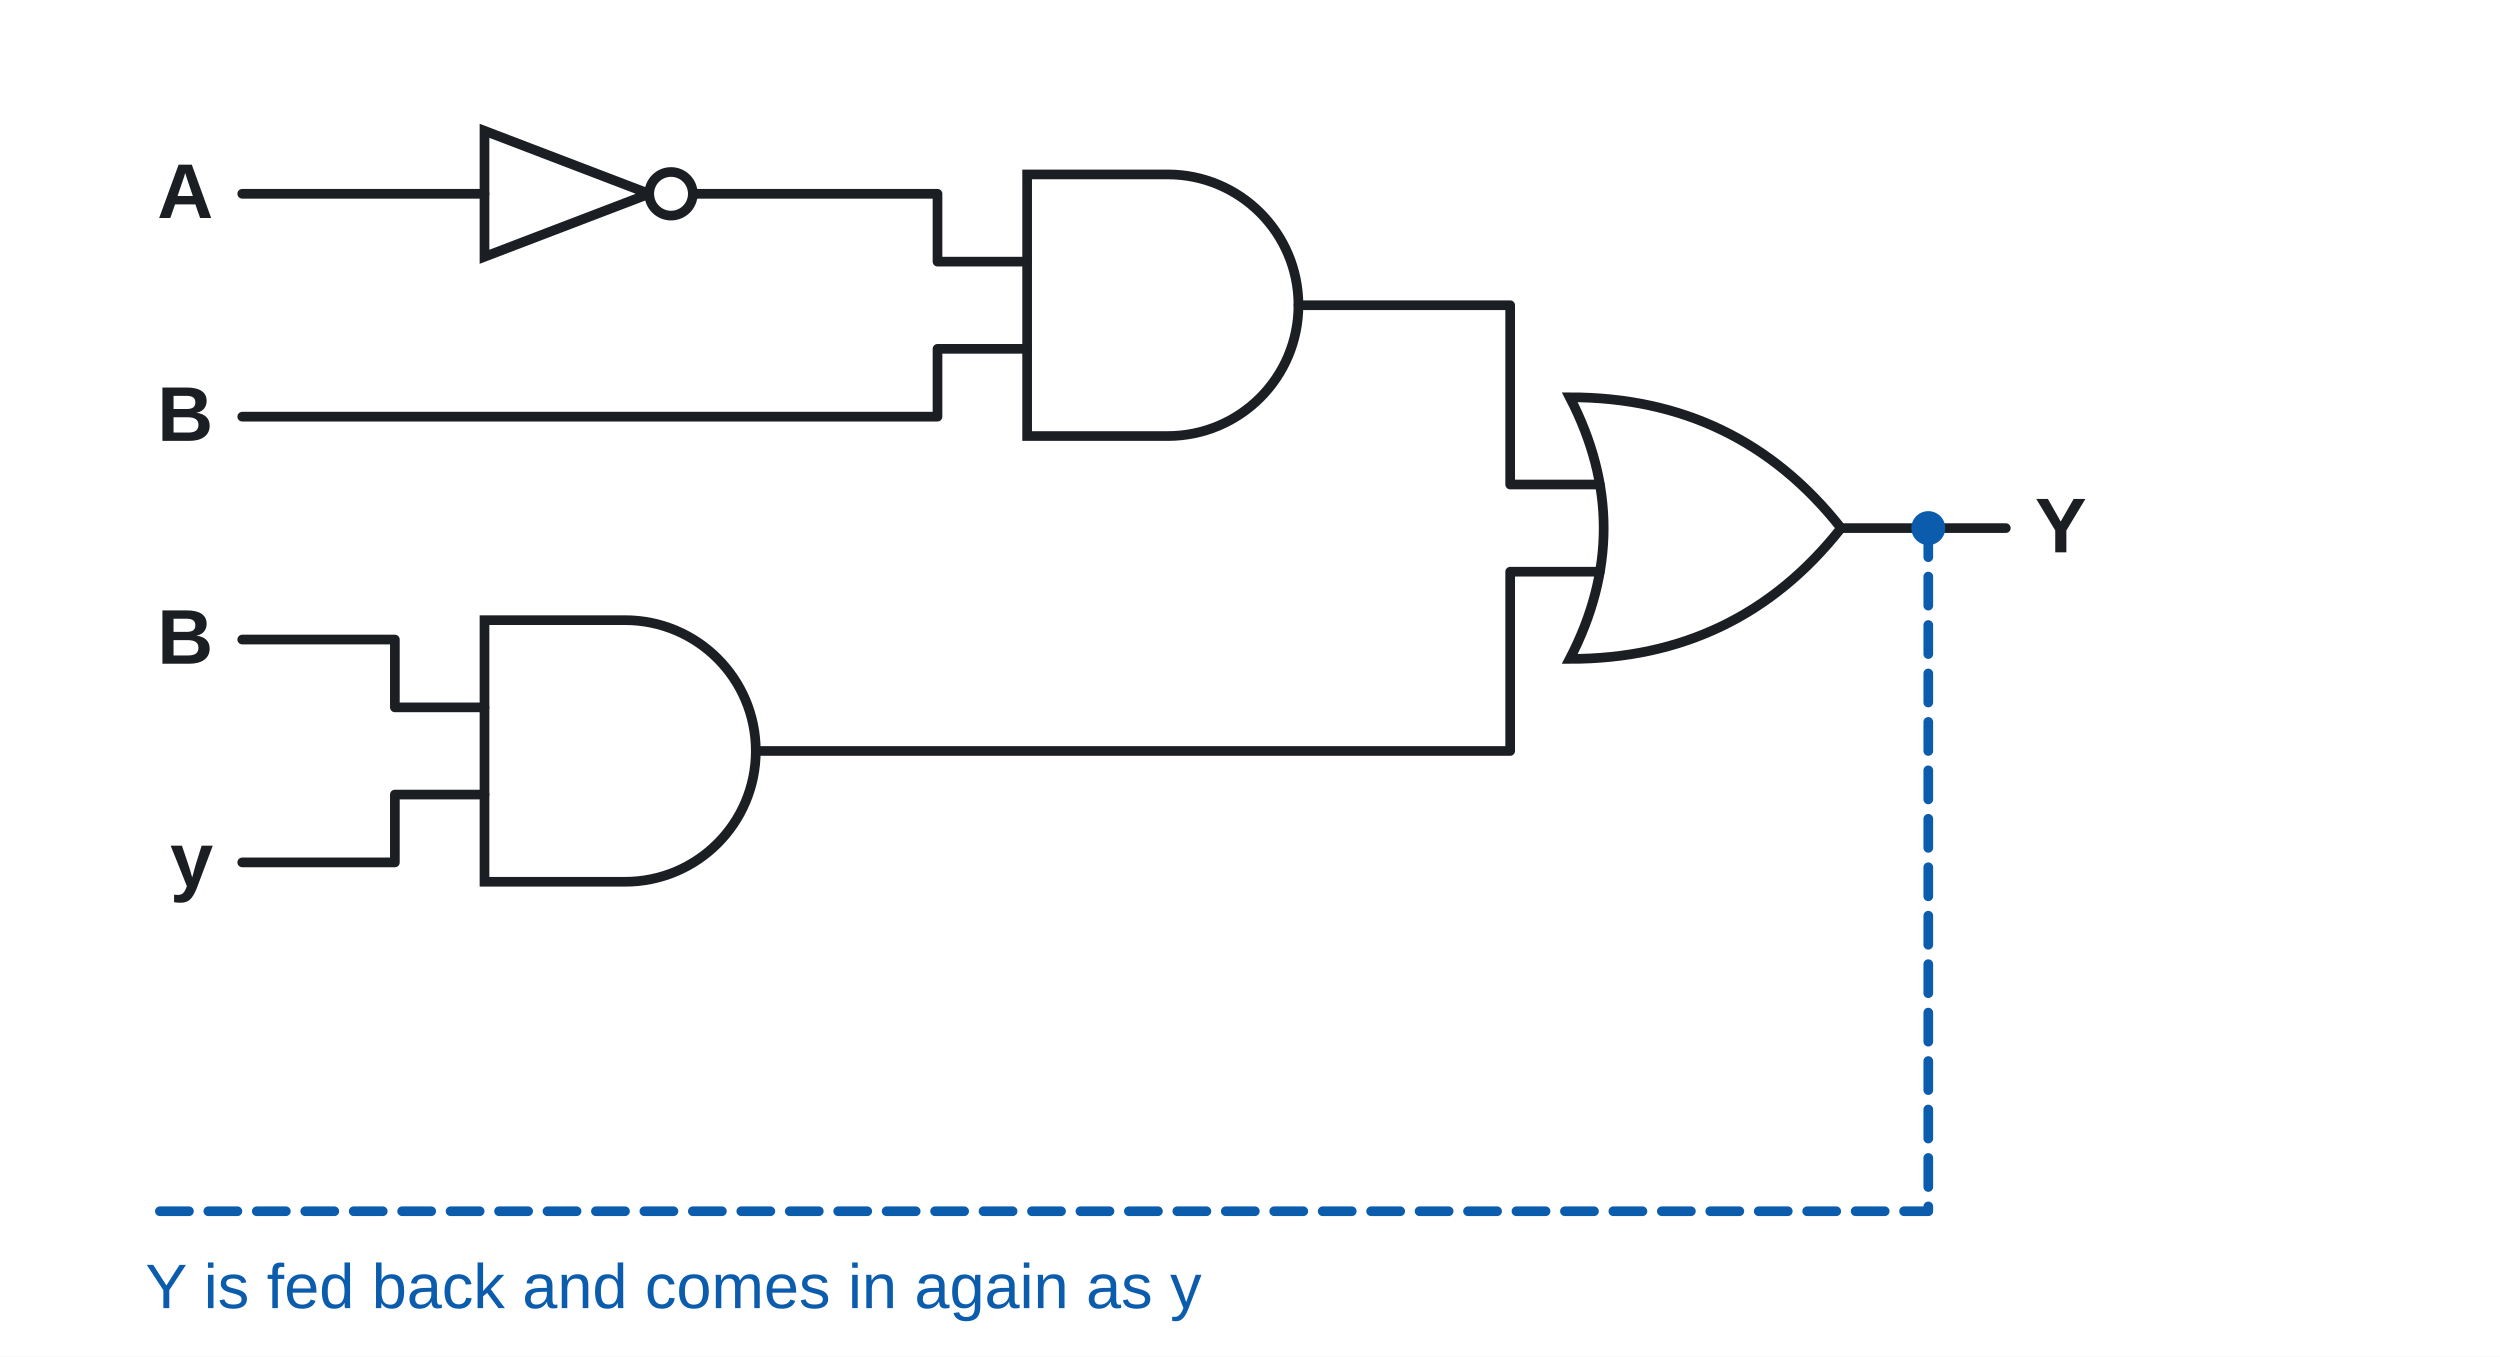
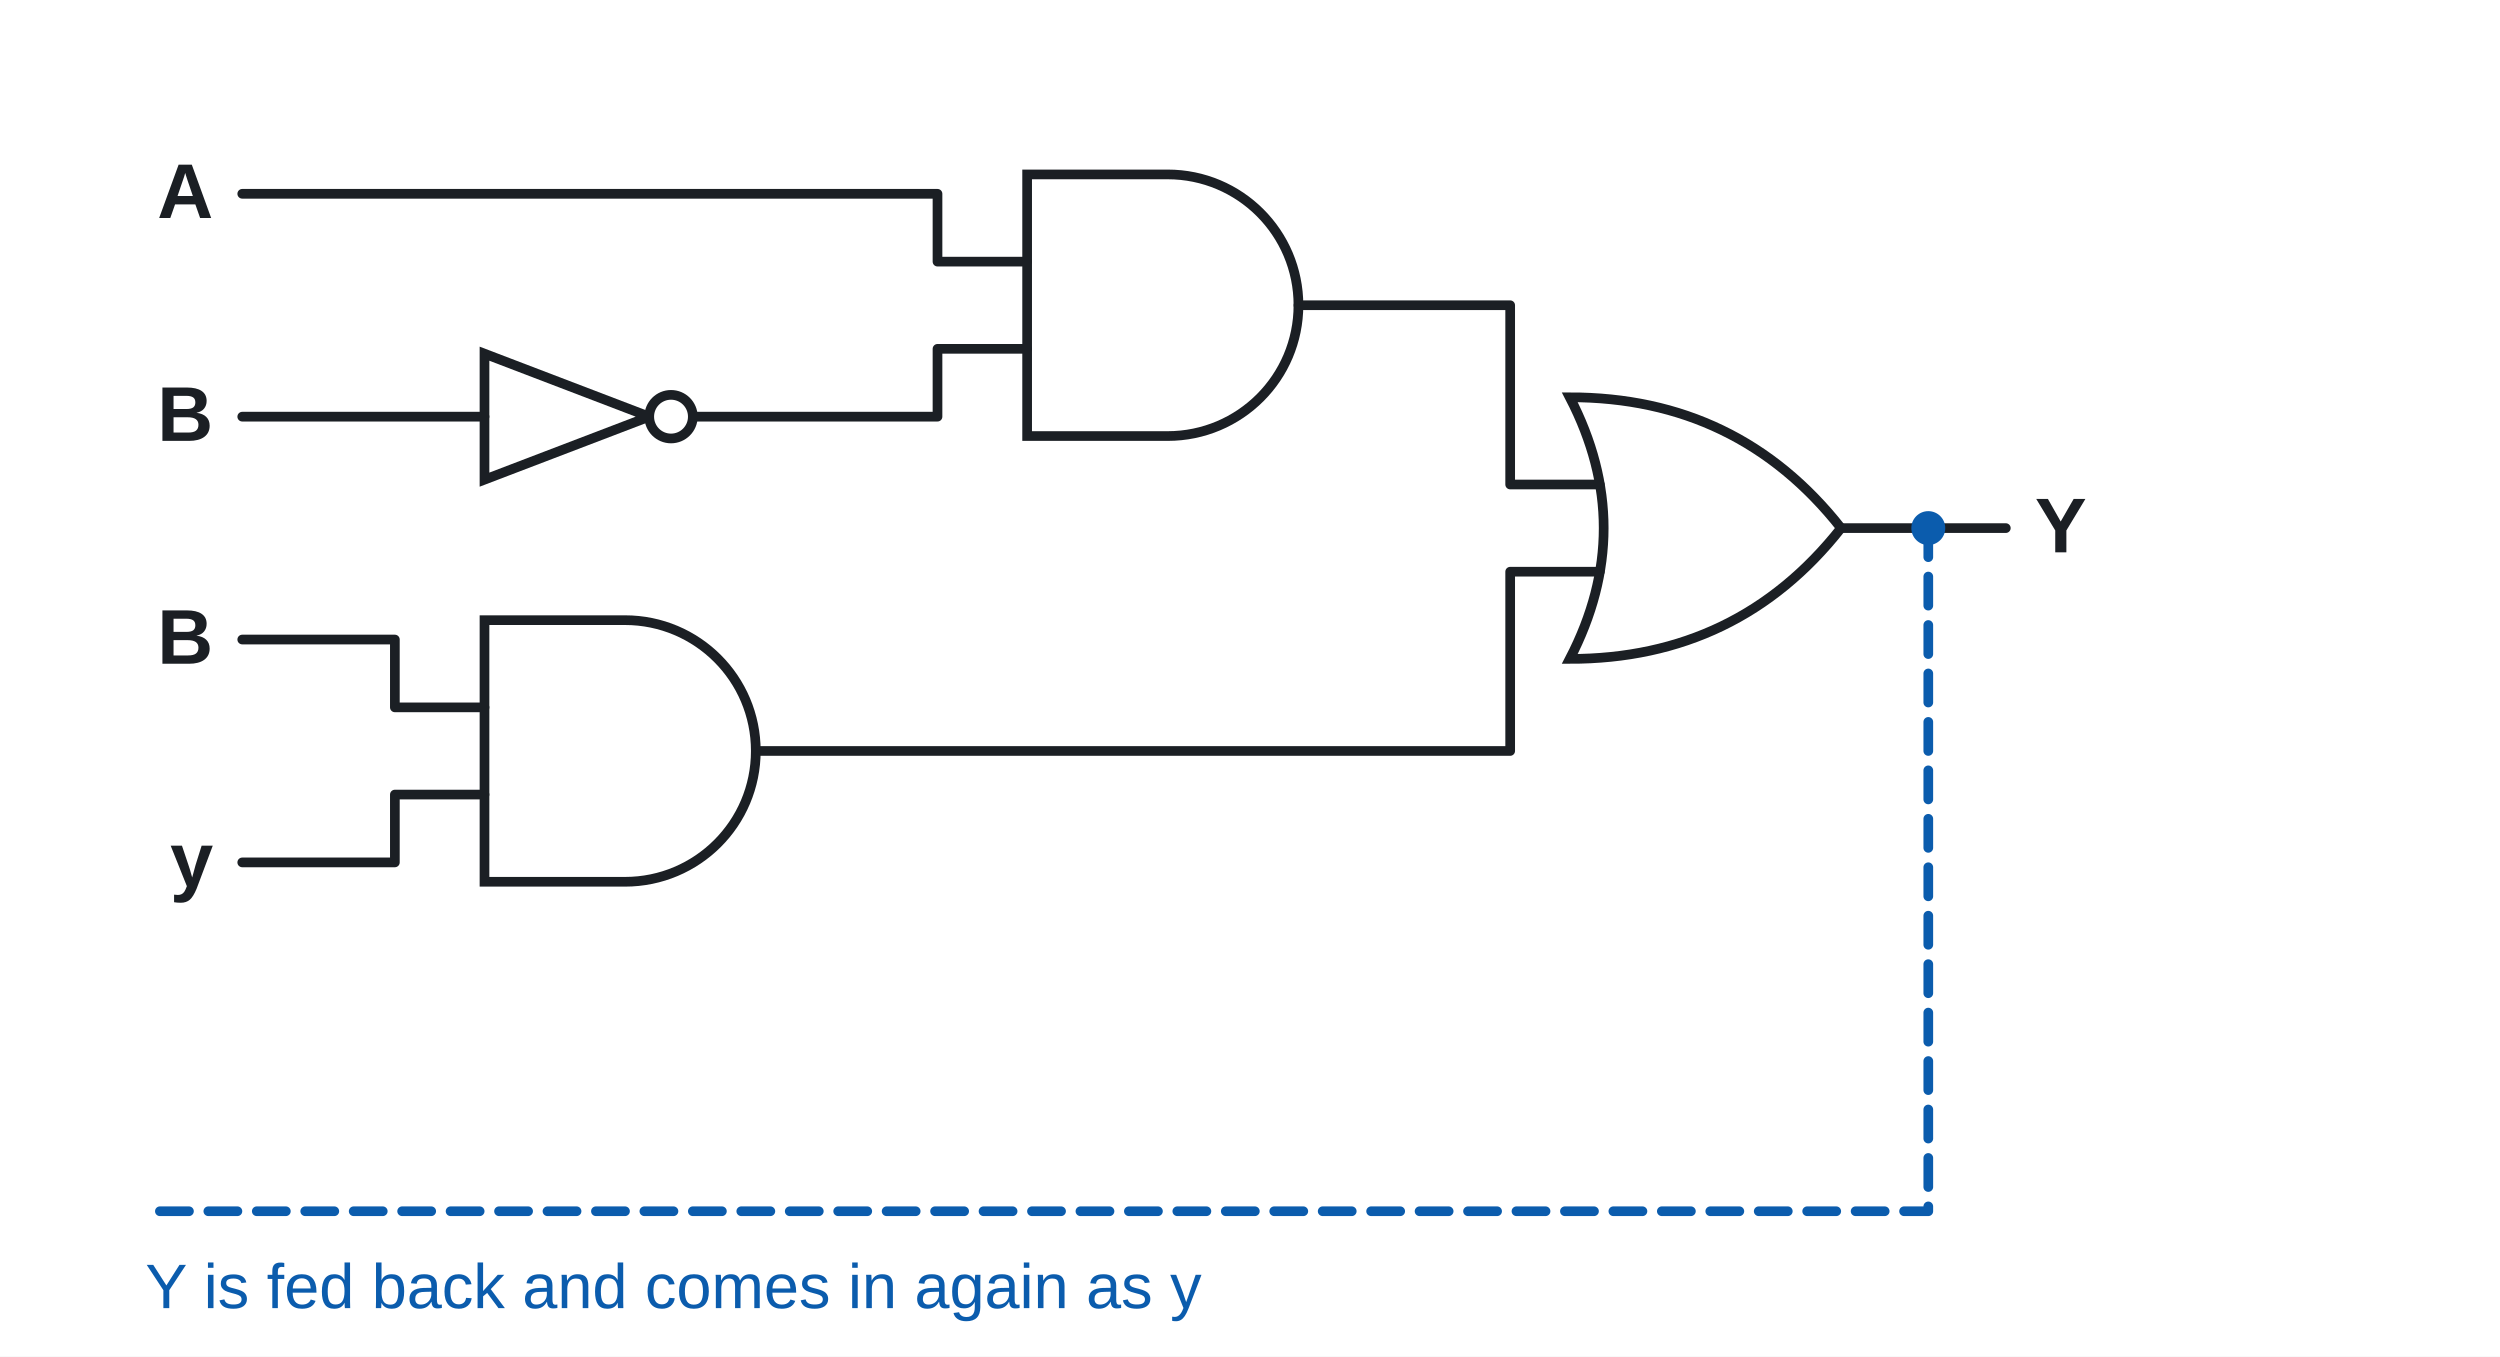
<svg xmlns="http://www.w3.org/2000/svg" viewBox="0 0 516 280" width="516" height="280" font-family="Atkinson Hyperlegible, Verdana, Arial, sans-serif" role="img">
  <rect width="100%" height="100%" fill="#ffffff" />
  <text x="44.0" y="45.0" font-size="16" text-anchor="end" fill="#1b1f24" font-weight="bold">A</text>
-   <path d="M100,27.0 L134,40.0 L100,53.0 Z" fill="#fff" stroke="#1b1f24" stroke-width="2" />
-   <circle cx="138.5" cy="40.0" r="4.5" fill="#fff" stroke="#1b1f24" stroke-width="2" />
-   <polyline points="50.0,40.0 100.0,40.0" fill="none" stroke="#1b1f24" stroke-width="2" stroke-linejoin="round" stroke-linecap="round" />
  <text x="44.0" y="91.0" font-size="16" text-anchor="end" fill="#1b1f24" font-weight="bold">B</text>
+   <path d="M100,73.0 L134,86.0 L100,99.0 Z" fill="#fff" stroke="#1b1f24" stroke-width="2" />
+   <circle cx="138.5" cy="86.0" r="4.5" fill="#fff" stroke="#1b1f24" stroke-width="2" />
+   <polyline points="50.0,86.0 100.0,86.0" fill="none" stroke="#1b1f24" stroke-width="2" stroke-linejoin="round" stroke-linecap="round" />
  <path d="M212,36.0 H241.0 A27.0,27.0 0 0 1 241.0,90.0 H212 Z" fill="#fff" stroke="#1b1f24" stroke-width="2" />
-   <polyline points="143.0,40.0 193.5,40.0 193.5,54.0 212.0,54.0" fill="none" stroke="#1b1f24" stroke-width="2" stroke-linejoin="round" stroke-linecap="round" />
-   <polyline points="50.0,86.0 193.5,86.0 193.5,72.0 212.0,72.0" fill="none" stroke="#1b1f24" stroke-width="2" stroke-linejoin="round" stroke-linecap="round" />
+   <polyline points="50.0,40.0 193.5,40.0 193.5,54.0 212.0,54.0" fill="none" stroke="#1b1f24" stroke-width="2" stroke-linejoin="round" stroke-linecap="round" />
+   <polyline points="143.0,86.0 193.5,86.0 193.5,72.0 212.0,72.0" fill="none" stroke="#1b1f24" stroke-width="2" stroke-linejoin="round" stroke-linecap="round" />
  <text x="44.0" y="137.0" font-size="16" text-anchor="end" fill="#1b1f24" font-weight="bold">B</text>
  <text x="44.0" y="183.0" font-size="16" text-anchor="end" fill="#1b1f24" font-weight="bold">y</text>
  <path d="M100,128.0 H129.0 A27.0,27.0 0 0 1 129.0,182.0 H100 Z" fill="#fff" stroke="#1b1f24" stroke-width="2" />
  <polyline points="50.0,132.0 81.5,132.0 81.5,146.0 100.0,146.0" fill="none" stroke="#1b1f24" stroke-width="2" stroke-linejoin="round" stroke-linecap="round" />
  <polyline points="50.0,178.0 81.5,178.0 81.5,164.0 100.0,164.0" fill="none" stroke="#1b1f24" stroke-width="2" stroke-linejoin="round" stroke-linecap="round" />
  <path d="M324,82.0 Q358.72,82.0 380,109.0 Q358.72,136.0 324,136.0 Q338.0,109.0 324,82.0 Z" fill="#fff" stroke="#1b1f24" stroke-width="2" />
  <polyline points="268.0,63.0 311.7,63.0 311.7,100.0 330.2,100.0" fill="none" stroke="#1b1f24" stroke-width="2" stroke-linejoin="round" stroke-linecap="round" />
  <polyline points="156.0,155.0 311.7,155.0 311.7,118.0 330.2,118.0" fill="none" stroke="#1b1f24" stroke-width="2" stroke-linejoin="round" stroke-linecap="round" />
  <polyline points="380.0,109.0 414.0,109.0" fill="none" stroke="#1b1f24" stroke-width="2" stroke-linejoin="round" stroke-linecap="round" />
  <text x="420.0" y="114.0" font-size="16" text-anchor="start" fill="#1b1f24" font-weight="bold">Y</text>
  <circle cx="398.0" cy="109.0" r="3.5" fill="#0b5cad" />
  <polyline points="398.0,109.0 398.0,250.0 30.0,250.0" fill="none" stroke="#0b5cad" stroke-width="2" stroke-linejoin="round" stroke-linecap="round" stroke-dasharray="6 4" />
  <text x="30.0" y="270.0" font-size="13" text-anchor="start" fill="#0b5cad" font-weight="normal">Y is fed back and comes in again as y</text>
</svg>
